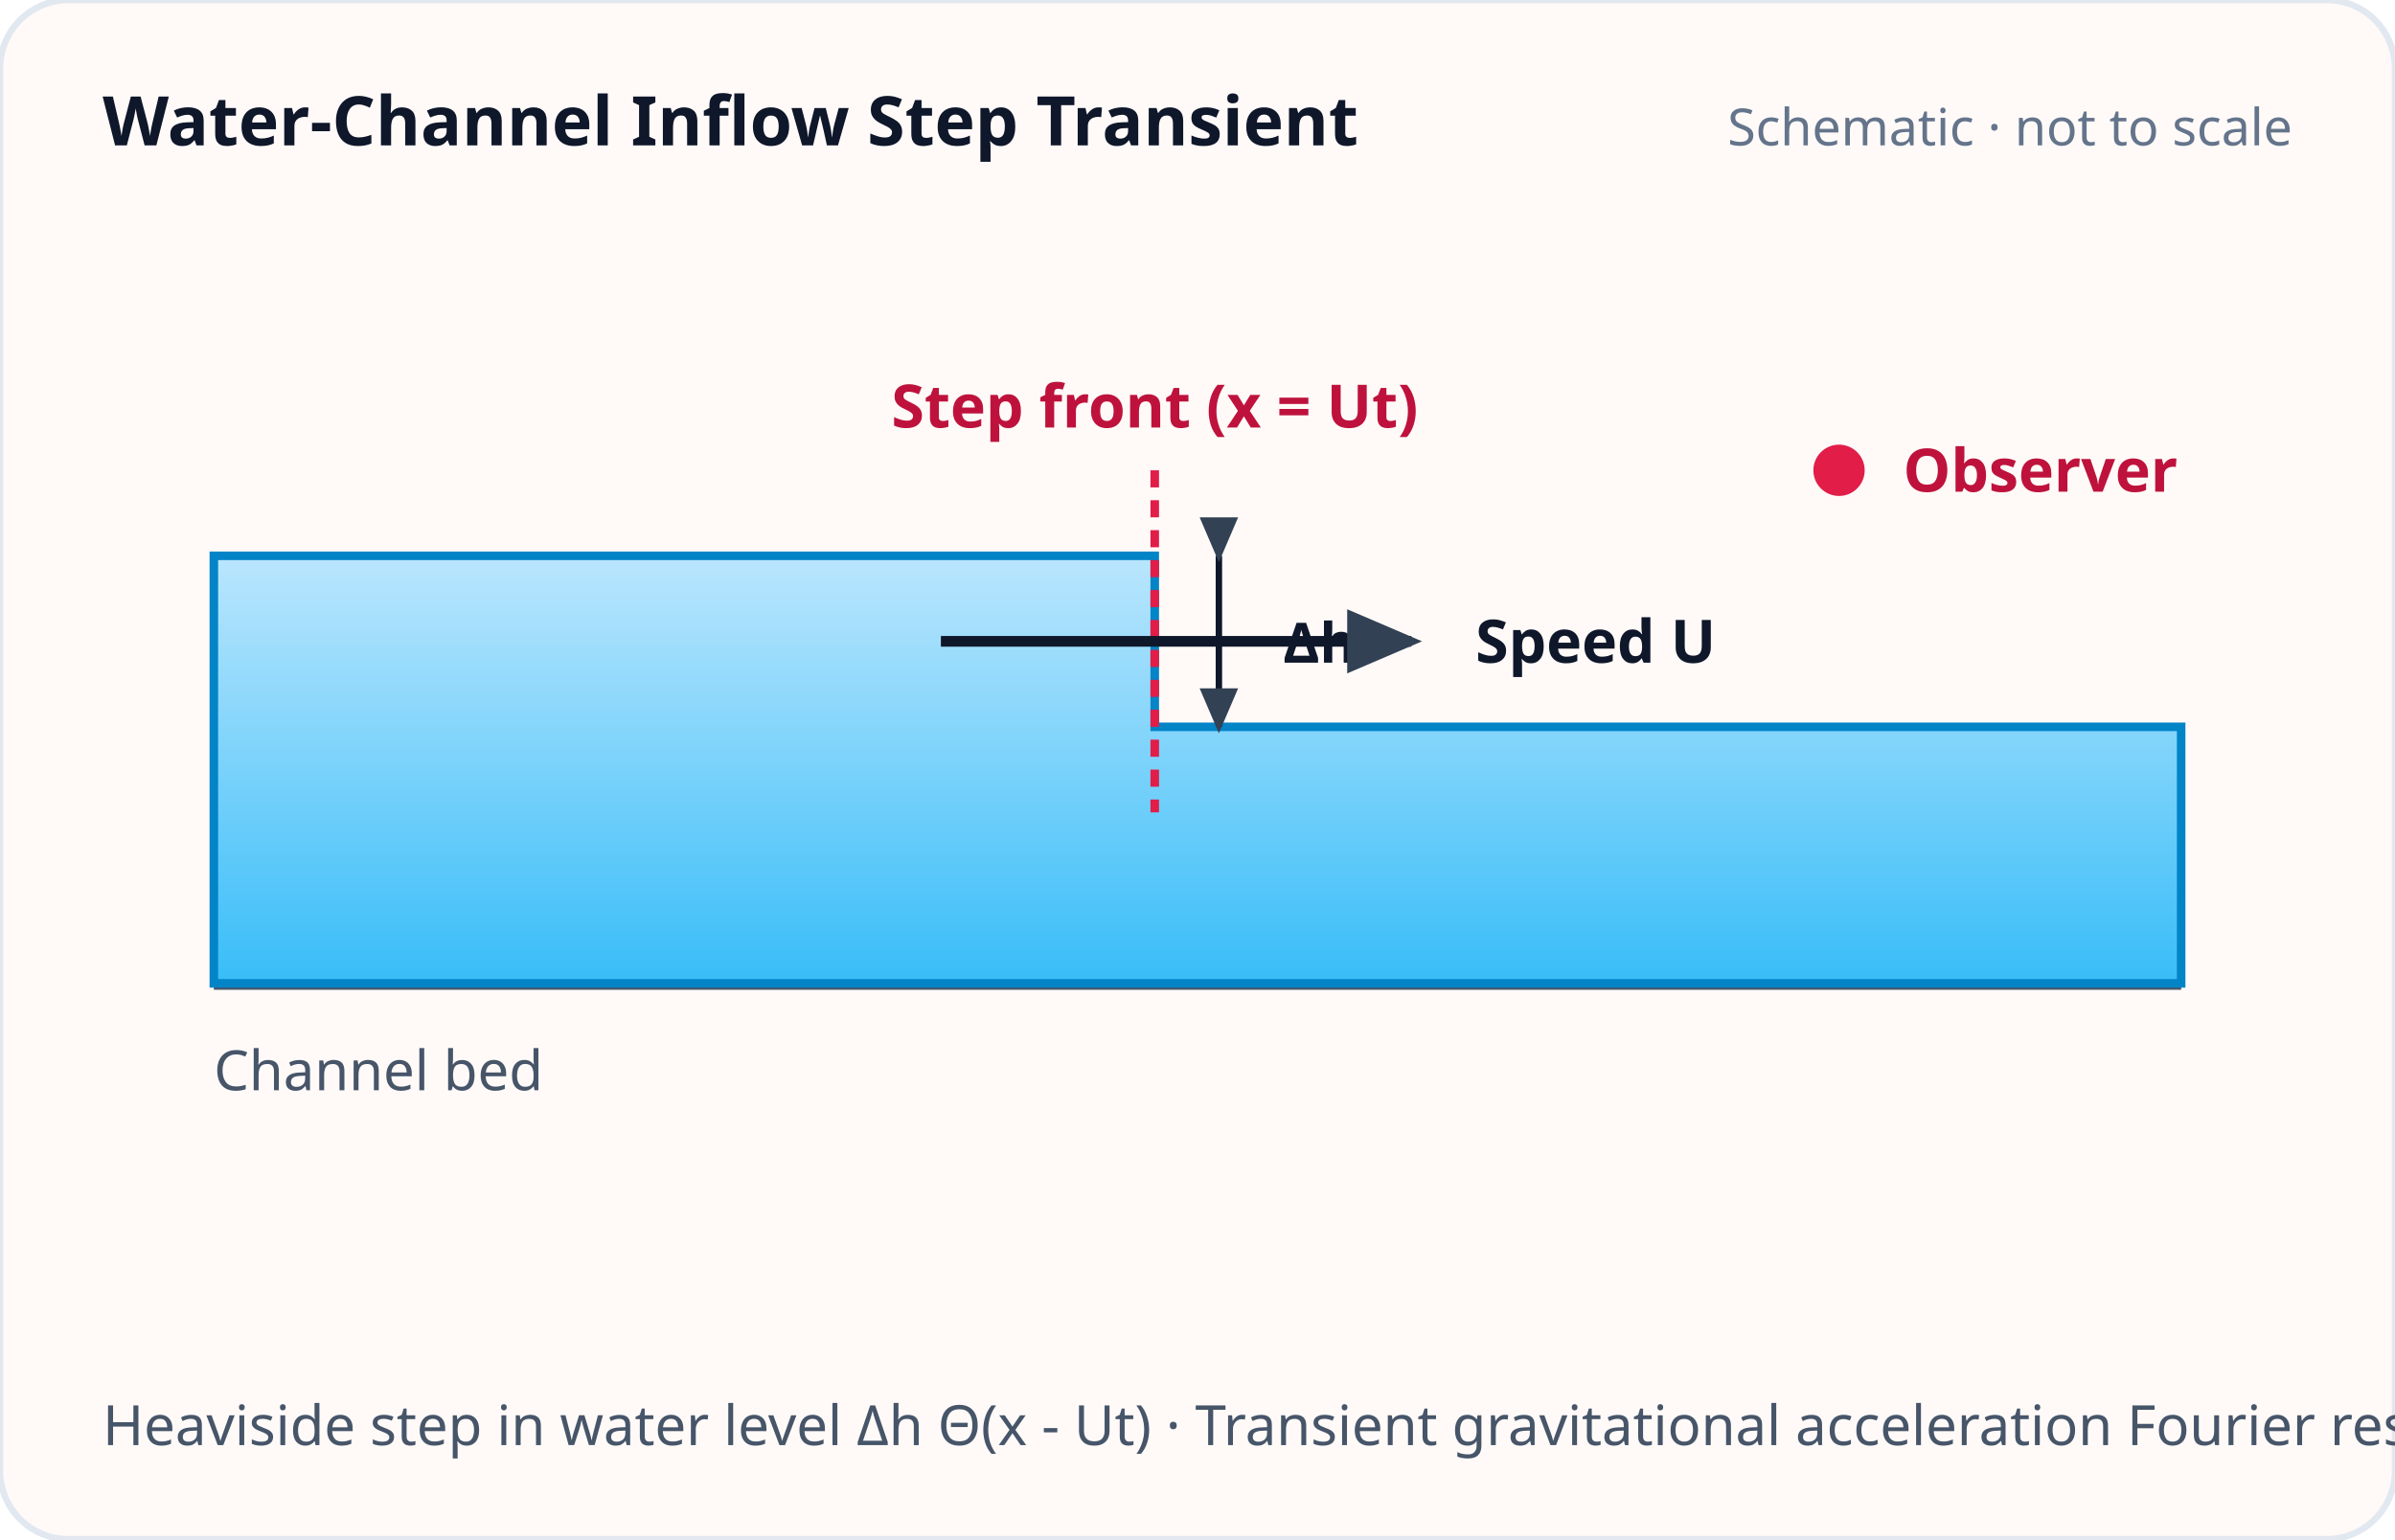
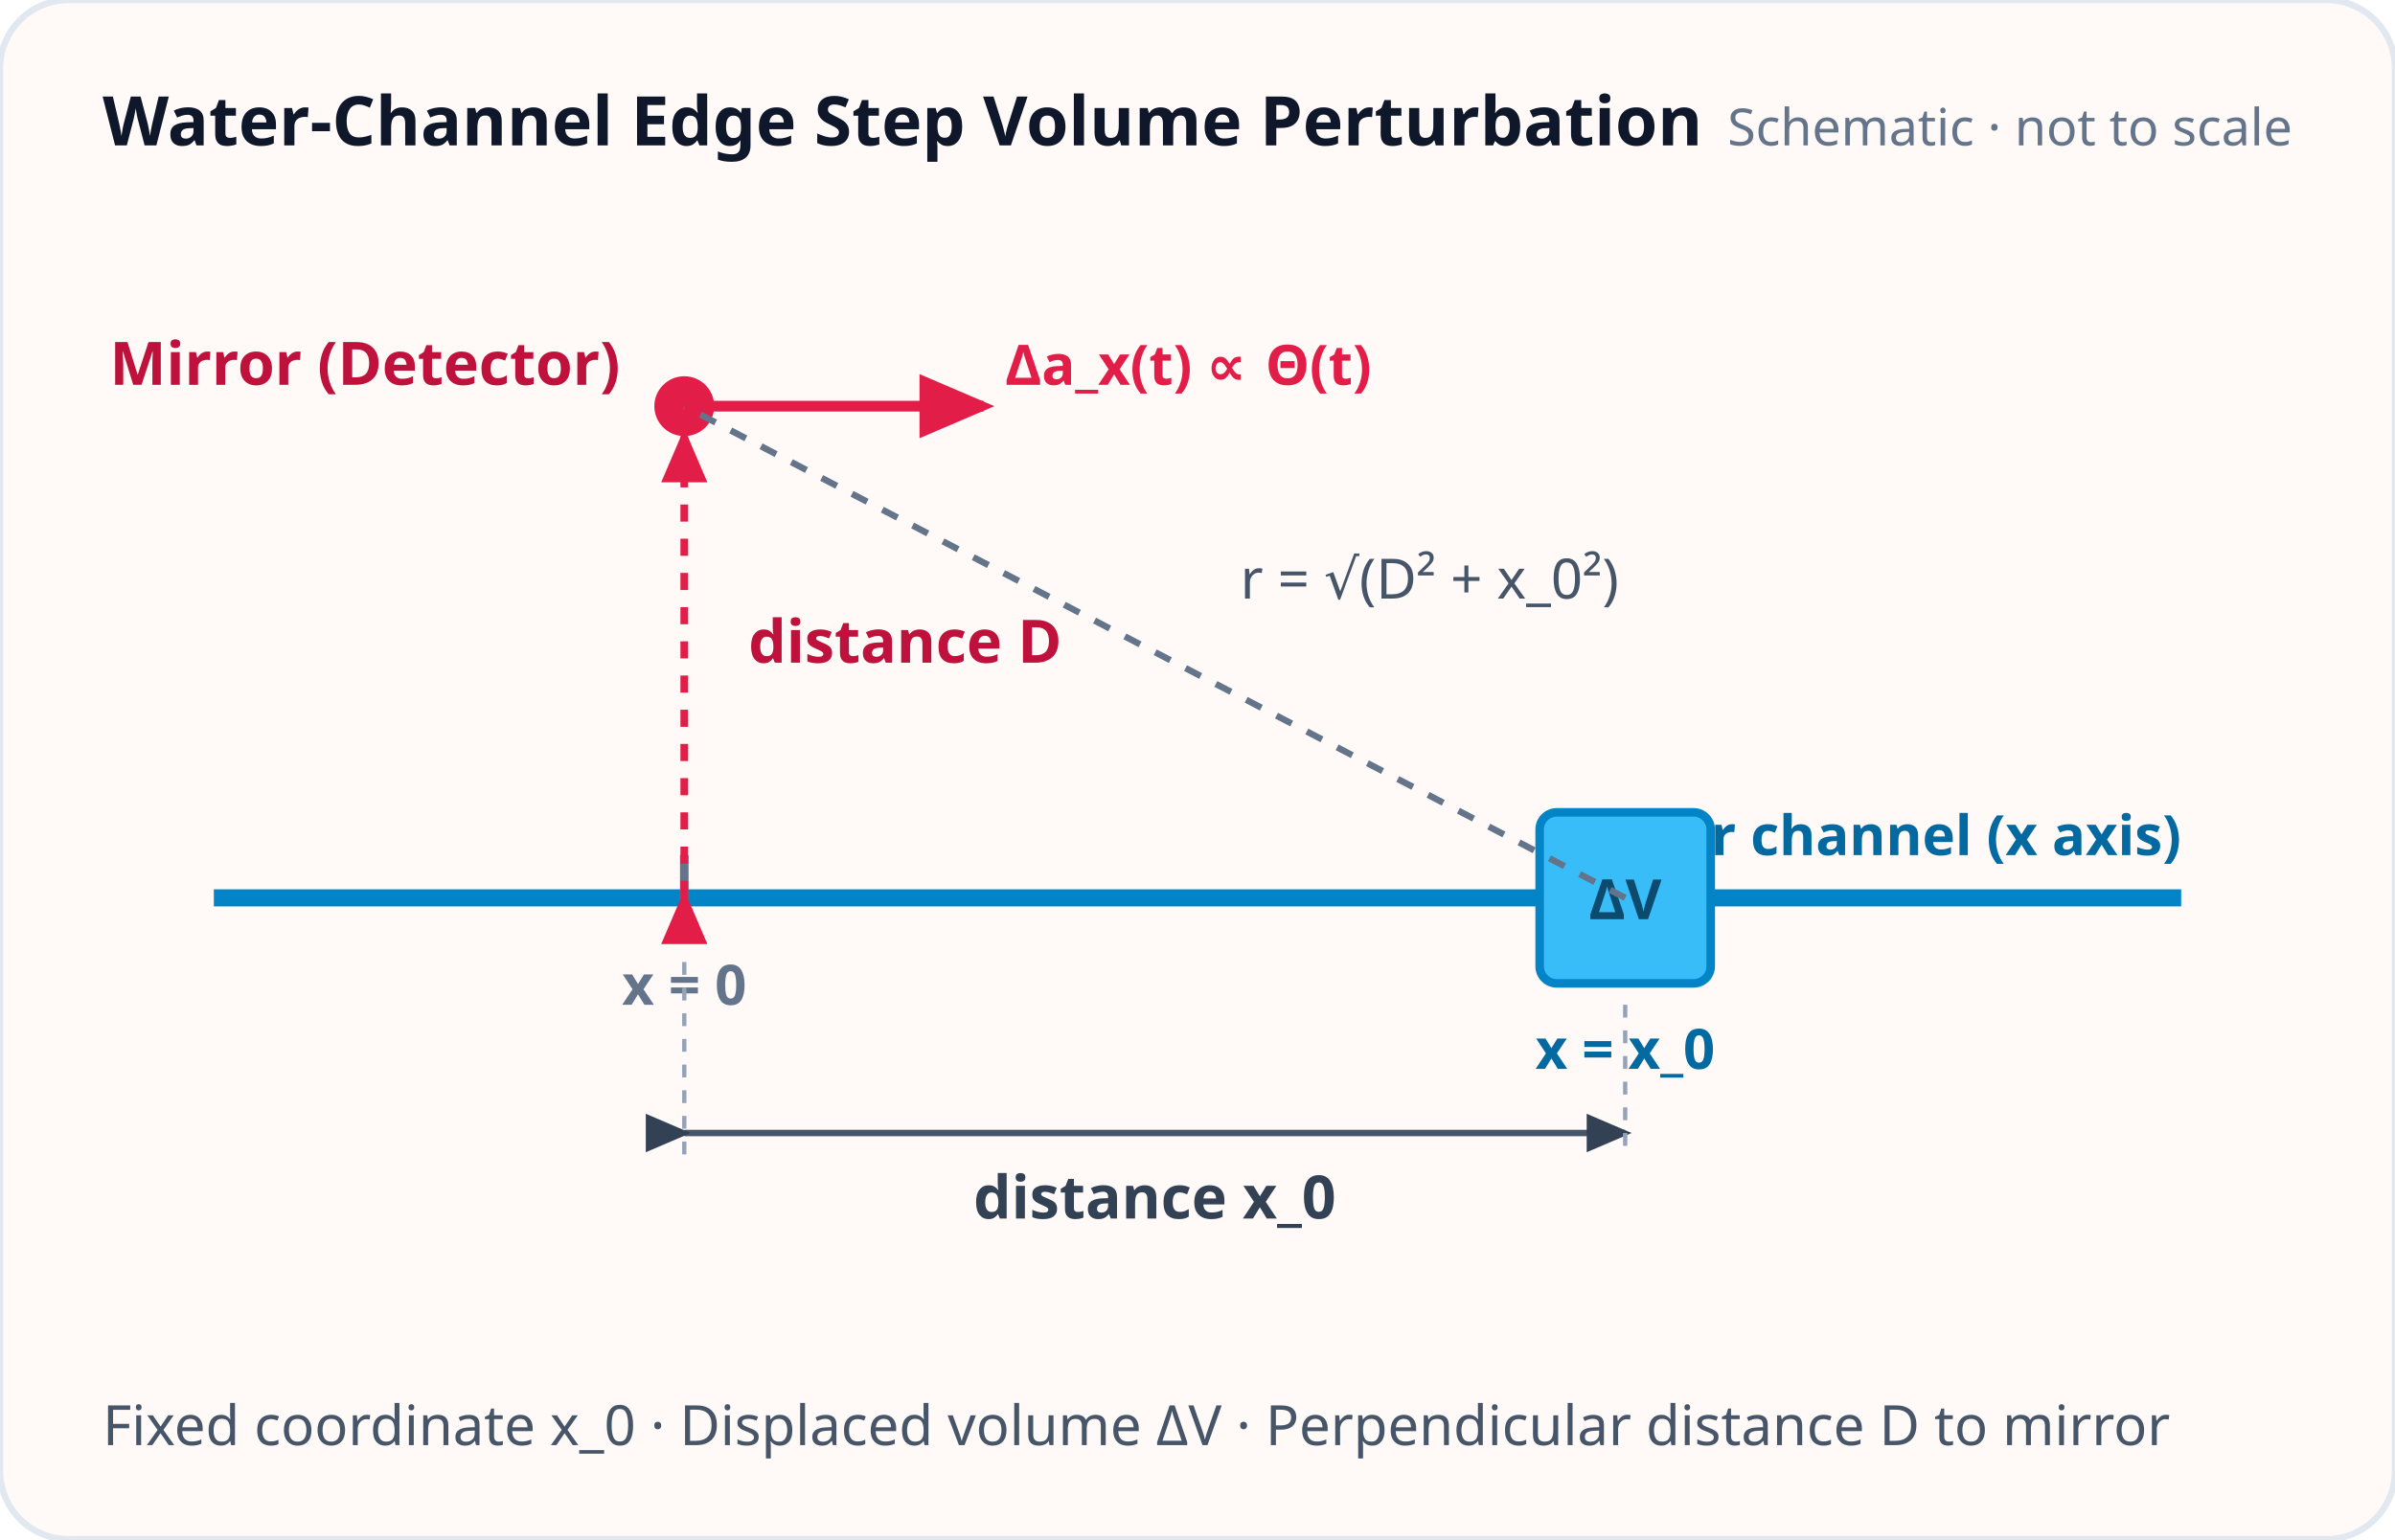
<svg xmlns="http://www.w3.org/2000/svg" viewBox="0 0 560 360" role="img" aria-labelledby="title desc">
  <defs>
    <marker id="arrow" markerWidth="8" markerHeight="8" refX="6" refY="4" orient="auto">
      <path d="M0,1 L7,4 L0,7 Z" fill="#334155" />
    </marker>
    <marker id="arrow-blue" markerWidth="8" markerHeight="8" refX="6" refY="4" orient="auto">
      <path d="M0,1 L7,4 L0,7 Z" fill="#0284c7" />
    </marker>
    <marker id="arrow-red" markerWidth="8" markerHeight="8" refX="6" refY="4" orient="auto">
      <path d="M0,1 L7,4 L0,7 Z" fill="#e11d48" />
    </marker>
    <marker id="arrow-amber" markerWidth="8" markerHeight="8" refX="6" refY="4" orient="auto">
      <path d="M0,1 L7,4 L0,7 Z" fill="#d97706" />
    </marker>
    <linearGradient id="grad-cuboid" x1="0" y1="0" x2="1" y2="1">
      <stop offset="0%" stop-color="#fee2e2" />
      <stop offset="100%" stop-color="#fca5a5" />
    </linearGradient>
    <linearGradient id="grad-water" x1="0" y1="0" x2="0" y2="1">
      <stop offset="0%" stop-color="#bae6fd" />
      <stop offset="100%" stop-color="#38bdf8" />
    </linearGradient>
    <linearGradient id="grad-sky" x1="0" y1="1" x2="0" y2="0">
      <stop offset="0%" stop-color="#f0f9ff" />
      <stop offset="100%" stop-color="#e0f2fe" />
    </linearGradient>
    <linearGradient id="grad-earth" x1="0" y1="0" x2="0" y2="1">
      <stop offset="0%" stop-color="#f1f5f9" />
      <stop offset="100%" stop-color="#cbd5e1" />
    </linearGradient>
  </defs>
  <rect width="560" height="360" rx="16" fill="#fffaf8" stroke="#e2e8f0" stroke-width="1.5" />
-   <text x="24" y="34" font-family="system-ui, sans-serif" font-size="16" font-weight="700" fill="#0f172a">Water-Channel Inflow Step Transient</text>
+   <text x="24" y="34" font-family="system-ui, sans-serif" font-size="16" font-weight="700" fill="#0f172a">Water-Channel Edge Step Volume Perturbation</text>
  <text x="536" y="34" font-family="system-ui, sans-serif" font-size="12" fill="#64748b" text-anchor="end">Schematic · not to scale</text>
-   <line x1="50" y1="230" x2="510" y2="230" stroke="#475569" stroke-width="3" />
-   <text x="50" y="255" font-family="sans-serif" font-size="13" fill="#475569">Channel bed</text>
-   <path d="M50,230 L50,130 L270,130 L270,170 L510,170 L510,230 Z" fill="url(#grad-water)" stroke="#0284c7" stroke-width="2" />
-   <line x1="270" y1="110" x2="270" y2="190" stroke="#e11d48" stroke-width="2" stroke-dasharray="4,3" />
-   <text x="270" y="100" font-family="sans-serif" font-size="14" font-weight="700" fill="#be123c" text-anchor="middle">Step front (x = Ut)</text>
-   <line x1="285" y1="130" x2="285" y2="170" stroke="#0f172a" stroke-width="1.5" marker-start="url(#arrow)" marker-end="url(#arrow)" />
-   <text x="300" y="155" font-family="sans-serif" font-size="13" font-weight="700" fill="#0f172a">Δh</text>
-   <line x1="220" y1="150" x2="330" y2="150" stroke="#0f172a" stroke-width="2.5" marker-end="url(#arrow)" />
-   <text x="345" y="155" font-family="sans-serif" font-size="14" font-weight="700" fill="#0f172a">Speed U</text>
-   <circle cx="430" cy="110" r="6" fill="#e11d48" />
-   <text x="445" y="115" font-family="sans-serif" font-size="14" font-weight="700" fill="#be123c">Observer</text>
-   <text x="24" y="338" font-family="system-ui, sans-serif" font-size="13" fill="#475569">Heaviside step in water level Δh Θ(x - Ut) · Transient gravitational acceleration Fourier response</text>
+   <line x1="50" y1="210" x2="510" y2="210" stroke="#0284c7" stroke-width="4" />
+   <text x="510" y="200" font-family="sans-serif" font-size="13" font-weight="700" fill="#0369a1" text-anchor="end">Water channel (x axis)</text>
+   <line x1="160" y1="200" x2="160" y2="220" stroke="#64748b" stroke-width="2" />
+   <text x="160" y="235" font-family="sans-serif" font-size="13" font-weight="600" fill="#64748b" text-anchor="middle">x = 0</text>
+   <rect x="360" y="190" width="40" height="40" rx="4" fill="#38bdf8" stroke="#0284c7" stroke-width="2" />
+   <text x="380" y="215" font-family="sans-serif" font-size="13" font-weight="700" fill="#0c4a6e" text-anchor="middle">ΔV</text>
+   <text x="380" y="250" font-family="sans-serif" font-size="13" font-weight="700" fill="#0369a1" text-anchor="middle">x = x_0</text>
+   <line x1="160" y1="265" x2="380" y2="265" stroke="#475569" stroke-width="1.5" marker-start="url(#arrow)" marker-end="url(#arrow)" />
+   <text x="270" y="285" font-family="sans-serif" font-size="14" font-weight="600" fill="#334155" text-anchor="middle">distance x_0</text>
+   <line x1="160" y1="225" x2="160" y2="270" stroke="#94a3b8" stroke-width="1" stroke-dasharray="3,3" />
+   <line x1="380" y1="235" x2="380" y2="270" stroke="#94a3b8" stroke-width="1" stroke-dasharray="3,3" />
+   <circle cx="160" cy="95" r="7" fill="#e11d48" />
+   <text x="145" y="90" font-family="sans-serif" font-size="14" font-weight="700" fill="#be123c" text-anchor="end">Mirror (Detector)</text>
+   <line x1="160" y1="210" x2="160" y2="102" stroke="#e11d48" stroke-width="1.8" stroke-dasharray="4,4" marker-start="url(#arrow-red)" marker-end="url(#arrow-red)" />
+   <text x="175" y="155" font-family="sans-serif" font-size="14" font-weight="700" fill="#be123c">distance D</text>
+   <line x1="380" y1="210" x2="160" y2="95" stroke="#64748b" stroke-width="1.5" stroke-dasharray="4,4" />
+   <text x="290" y="140" font-family="sans-serif" font-size="13" fill="#475569">r = √(D² + x_0²)</text>
+   <line x1="160" y1="95" x2="230" y2="95" stroke="#e11d48" stroke-width="2.5" marker-end="url(#arrow-red)" />
+   <text x="235" y="90" font-family="sans-serif" font-size="13" font-weight="700" fill="#e11d48">Δa_x(t) ∝ Θ(t)</text>
+   <text x="24" y="338" font-family="system-ui, sans-serif" font-size="13" fill="#475569">Fixed coordinate x_0 · Displaced volume ΔV · Perpendicular distance D to mirror</text>
</svg>
